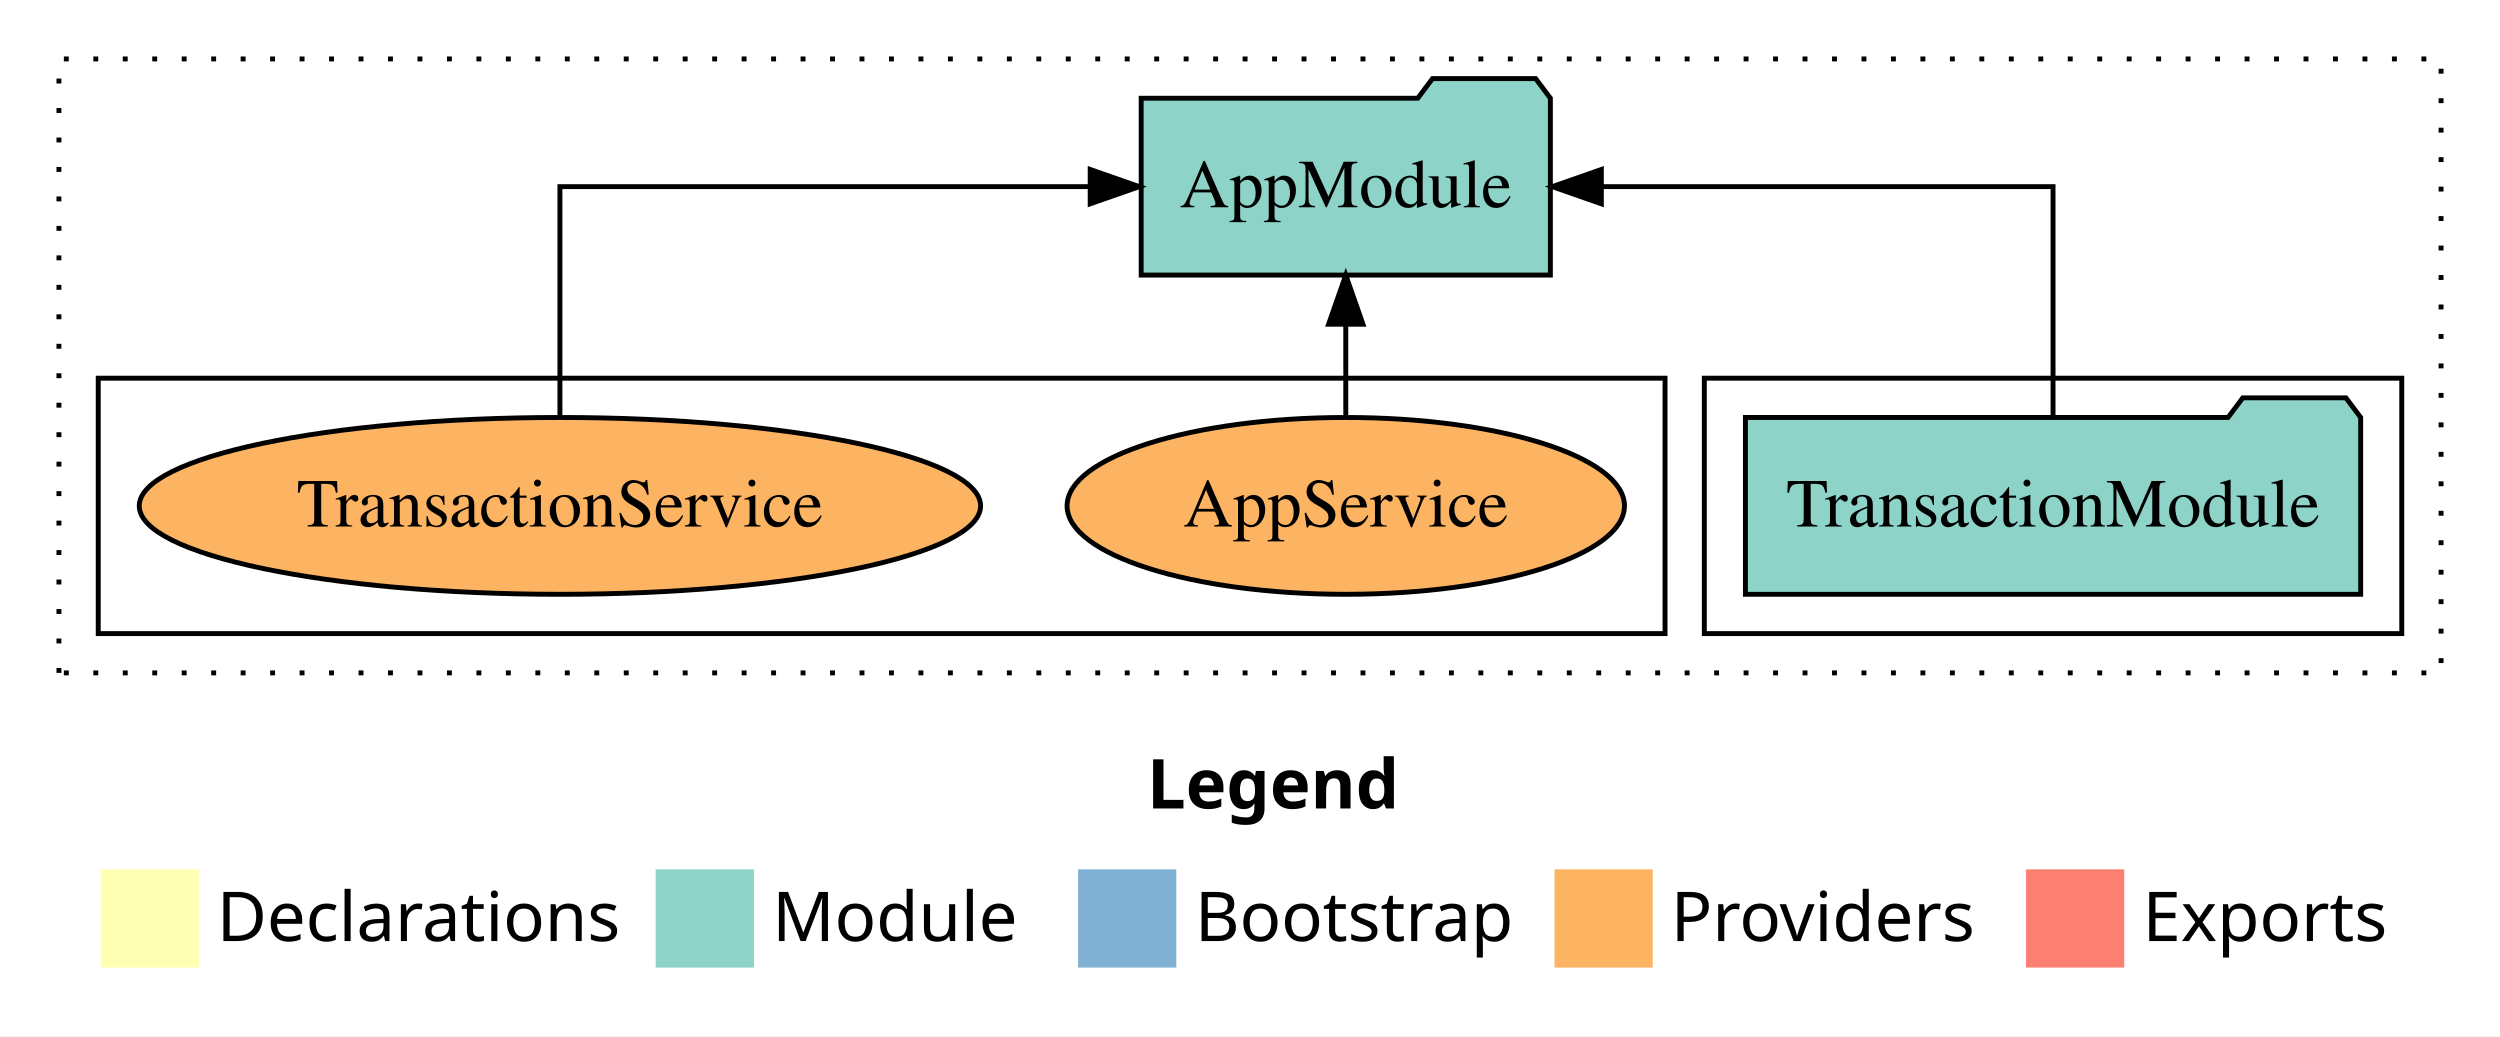
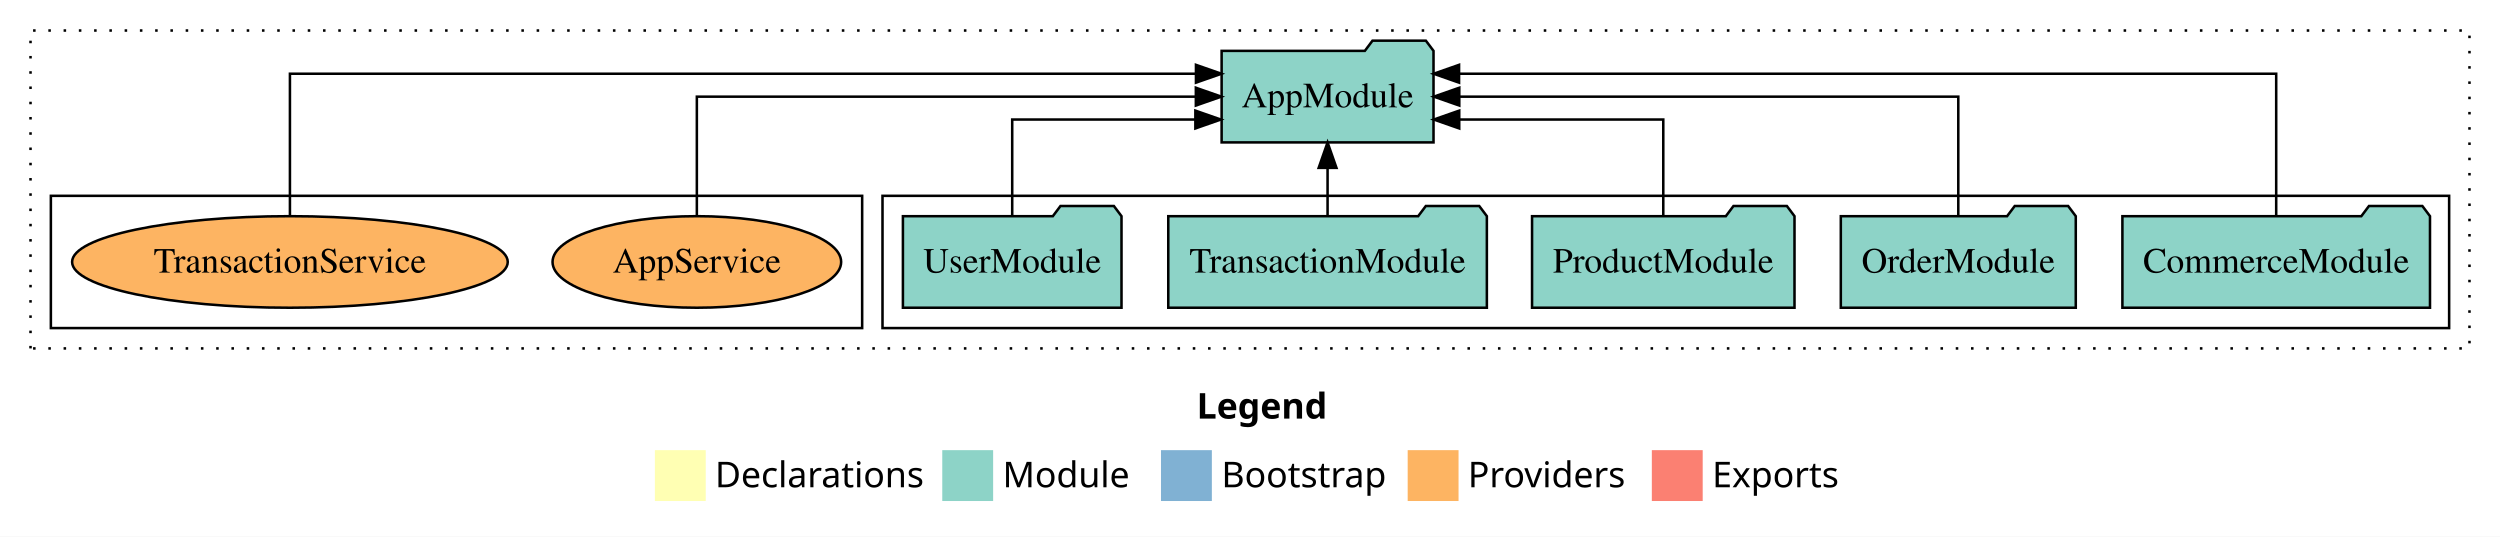
- <svg xmlns="http://www.w3.org/2000/svg" width="509pt" height="211pt" viewBox="0.00 0.00 509.00 211.00">
+ <svg xmlns="http://www.w3.org/2000/svg" width="983pt" height="211pt" viewBox="0.00 0.00 983.00 211.00">
  <g id="graph0" class="graph" transform="scale(1 1) rotate(0) translate(4 207)">
-     <polygon fill="#ffffff" stroke="transparent" points="-4,4 -4,-207 505,-207 505,4 -4,4" />
-     <text text-anchor="start" x="229.509" y="-42.4" font-family="sans-serif" font-weight="bold" font-size="14.00" fill="#000000">Legend</text>
-     <polygon fill="#ffffb3" stroke="transparent" points="16.5,-10 16.5,-30 36.5,-30 36.5,-10 16.5,-10" />
-     <text text-anchor="start" x="40.129" y="-15.4" font-family="sans-serif" font-size="14.00" fill="#000000">  Declarations</text>
-     <polygon fill="#8dd3c7" stroke="transparent" points="129.5,-10 129.5,-30 149.5,-30 149.5,-10 129.5,-10" />
-     <text text-anchor="start" x="153.225" y="-15.4" font-family="sans-serif" font-size="14.00" fill="#000000">  Module</text>
-     <polygon fill="#80b1d3" stroke="transparent" points="215.5,-10 215.5,-30 235.5,-30 235.5,-10 215.5,-10" />
-     <text text-anchor="start" x="239.281" y="-15.4" font-family="sans-serif" font-size="14.00" fill="#000000">  Bootstrap</text>
-     <polygon fill="#fdb462" stroke="transparent" points="312.5,-10 312.5,-30 332.5,-30 332.5,-10 312.5,-10" />
-     <text text-anchor="start" x="336.173" y="-15.4" font-family="sans-serif" font-size="14.00" fill="#000000">  Providers</text>
-     <polygon fill="#fb8072" stroke="transparent" points="408.5,-10 408.5,-30 428.5,-30 428.5,-10 408.5,-10" />
-     <text text-anchor="start" x="432.226" y="-15.4" font-family="sans-serif" font-size="14.00" fill="#000000">  Exports</text>
+     <polygon fill="#ffffff" stroke="transparent" points="-4,4 -4,-207 979,-207 979,4 -4,4" />
+     <text text-anchor="start" x="466.509" y="-42.4" font-family="sans-serif" font-weight="bold" font-size="14.00" fill="#000000">Legend</text>
+     <polygon fill="#ffffb3" stroke="transparent" points="253.5,-10 253.5,-30 273.5,-30 273.5,-10 253.5,-10" />
+     <text text-anchor="start" x="277.129" y="-15.4" font-family="sans-serif" font-size="14.00" fill="#000000">  Declarations</text>
+     <polygon fill="#8dd3c7" stroke="transparent" points="366.5,-10 366.5,-30 386.5,-30 386.5,-10 366.5,-10" />
+     <text text-anchor="start" x="390.225" y="-15.4" font-family="sans-serif" font-size="14.00" fill="#000000">  Module</text>
+     <polygon fill="#80b1d3" stroke="transparent" points="452.5,-10 452.5,-30 472.5,-30 472.5,-10 452.5,-10" />
+     <text text-anchor="start" x="476.281" y="-15.4" font-family="sans-serif" font-size="14.00" fill="#000000">  Bootstrap</text>
+     <polygon fill="#fdb462" stroke="transparent" points="549.5,-10 549.5,-30 569.5,-30 569.5,-10 549.5,-10" />
+     <text text-anchor="start" x="573.173" y="-15.4" font-family="sans-serif" font-size="14.00" fill="#000000">  Providers</text>
+     <polygon fill="#fb8072" stroke="transparent" points="645.5,-10 645.5,-30 665.5,-30 665.5,-10 645.5,-10" />
+     <text text-anchor="start" x="669.226" y="-15.4" font-family="sans-serif" font-size="14.00" fill="#000000">  Exports</text>
    <g id="clust1" class="cluster">
-       <polygon fill="none" stroke="#000000" stroke-dasharray="1,5" points="8,-70 8,-195 493,-195 493,-70 8,-70" />
+       <polygon fill="none" stroke="#000000" stroke-dasharray="1,5" points="8,-70 8,-195 967,-195 967,-70 8,-70" />
    </g>
    <g id="clust3" class="cluster">
-       <polygon fill="none" stroke="#000000" points="343,-78 343,-130 485,-130 485,-78 343,-78" />
+       <polygon fill="none" stroke="#000000" points="343,-78 343,-130 959,-130 959,-78 343,-78" />
    </g>
    <g id="clust6" class="cluster">
      <polygon fill="none" stroke="#000000" points="16,-78 16,-130 335,-130 335,-78 16,-78" />
    </g>
    <g id="node1" class="node">
-       <polygon fill="#8dd3c7" stroke="#000000" points="476.633,-122 473.633,-126 452.633,-126 449.633,-122 351.367,-122 351.367,-86 476.633,-86 476.633,-122" />
-       <text text-anchor="middle" x="414" y="-99.8" font-family="Times,serif" font-size="14.00" fill="#000000">TransactionModule</text>
+       <polygon fill="#8dd3c7" stroke="#000000" points="951.472,-122 948.472,-126 927.472,-126 924.472,-122 830.528,-122 830.528,-86 951.472,-86 951.472,-122" />
+       <text text-anchor="middle" x="891" y="-99.8" font-family="Times,serif" font-size="14.00" fill="#000000">CommerceModule</text>
+     </g>
+     <g id="node6" class="node">
+       <polygon fill="#8dd3c7" stroke="#000000" points="559.657,-187 556.657,-191 535.657,-191 532.657,-187 476.343,-187 476.343,-151 559.657,-151 559.657,-187" />
+       <text text-anchor="middle" x="518" y="-164.8" font-family="Times,serif" font-size="14.00" fill="#000000">AppModule</text>
+     </g>
+     <g id="edge1" class="edge">
+       <path fill="none" stroke="#000000" d="M891,-122.292C891,-144.206 891,-178 891,-178 891,-178 569.702,-178 569.702,-178" />
+       <polygon fill="#000000" stroke="#000000" points="569.702,-174.5 559.702,-178 569.702,-181.5 569.702,-174.5" />
    </g>
    <g id="node2" class="node">
-       <polygon fill="#8dd3c7" stroke="#000000" points="311.657,-187 308.657,-191 287.657,-191 284.657,-187 228.343,-187 228.343,-151 311.657,-151 311.657,-187" />
-       <text text-anchor="middle" x="270" y="-164.8" font-family="Times,serif" font-size="14.00" fill="#000000">AppModule</text>
+       <polygon fill="#8dd3c7" stroke="#000000" points="812.192,-122 809.192,-126 788.192,-126 785.192,-122 719.808,-122 719.808,-86 812.192,-86 812.192,-122" />
+       <text text-anchor="middle" x="766" y="-99.8" font-family="Times,serif" font-size="14.00" fill="#000000">OrderModule</text>
    </g>
-     <g id="edge1" class="edge">
-       <path fill="none" stroke="#000000" d="M414,-122.106C414,-141.339 414,-169 414,-169 414,-169 322.038,-169 322.038,-169" />
-       <polygon fill="#000000" stroke="#000000" points="322.038,-165.5 312.038,-169 322.038,-172.5 322.038,-165.5" />
+     <g id="edge2" class="edge">
+       <path fill="none" stroke="#000000" d="M766,-122.106C766,-141.339 766,-169 766,-169 766,-169 569.789,-169 569.789,-169" />
+       <polygon fill="#000000" stroke="#000000" points="569.789,-165.5 559.789,-169 569.789,-172.5 569.789,-165.5" />
    </g>
    <g id="node3" class="node">
+       <polygon fill="#8dd3c7" stroke="#000000" points="701.598,-122 698.598,-126 677.598,-126 674.598,-122 598.402,-122 598.402,-86 701.598,-86 701.598,-122" />
+       <text text-anchor="middle" x="650" y="-99.8" font-family="Times,serif" font-size="14.00" fill="#000000">ProductModule</text>
+     </g>
+     <g id="edge3" class="edge">
+       <path fill="none" stroke="#000000" d="M650,-122.027C650,-138.398 650,-160 650,-160 650,-160 569.766,-160 569.766,-160" />
+       <polygon fill="#000000" stroke="#000000" points="569.766,-156.5 559.766,-160 569.766,-163.5 569.766,-156.5" />
+     </g>
+     <g id="node4" class="node">
+       <polygon fill="#8dd3c7" stroke="#000000" points="580.633,-122 577.633,-126 556.633,-126 553.633,-122 455.367,-122 455.367,-86 580.633,-86 580.633,-122" />
+       <text text-anchor="middle" x="518" y="-99.8" font-family="Times,serif" font-size="14.00" fill="#000000">TransactionModule</text>
+     </g>
+     <g id="edge4" class="edge">
+       <path fill="none" stroke="#000000" d="M518,-122.106C518,-122.106 518,-140.991 518,-140.991" />
+       <polygon fill="#000000" stroke="#000000" points="514.5,-140.991 518,-150.991 521.5,-140.991 514.5,-140.991" />
+     </g>
+     <g id="node5" class="node">
+       <polygon fill="#8dd3c7" stroke="#000000" points="436.976,-122 433.976,-126 412.976,-126 409.976,-122 351.024,-122 351.024,-86 436.976,-86 436.976,-122" />
+       <text text-anchor="middle" x="394" y="-99.8" font-family="Times,serif" font-size="14.00" fill="#000000">UserModule</text>
+     </g>
+     <g id="edge5" class="edge">
+       <path fill="none" stroke="#000000" d="M394,-122.027C394,-138.398 394,-160 394,-160 394,-160 466.019,-160 466.019,-160" />
+       <polygon fill="#000000" stroke="#000000" points="466.019,-163.5 476.019,-160 466.019,-156.5 466.019,-163.5" />
+     </g>
+     <g id="node7" class="node">
      <ellipse fill="#fdb462" stroke="#000000" cx="270" cy="-104" rx="56.741" ry="18" />
      <text text-anchor="middle" x="270" y="-99.8" font-family="Times,serif" font-size="14.00" fill="#000000">AppService</text>
    </g>
-     <g id="edge2" class="edge">
-       <path fill="none" stroke="#000000" d="M270,-122.106C270,-122.106 270,-140.991 270,-140.991" />
-       <polygon fill="#000000" stroke="#000000" points="266.5,-140.991 270,-150.991 273.5,-140.991 266.5,-140.991" />
+     <g id="edge6" class="edge">
+       <path fill="none" stroke="#000000" d="M270,-122.106C270,-141.339 270,-169 270,-169 270,-169 466.211,-169 466.211,-169" />
+       <polygon fill="#000000" stroke="#000000" points="466.211,-172.5 476.211,-169 466.211,-165.5 466.211,-172.5" />
    </g>
-     <g id="node4" class="node">
+     <g id="node8" class="node">
      <ellipse fill="#fdb462" stroke="#000000" cx="110" cy="-104" rx="85.649" ry="18" />
      <text text-anchor="middle" x="110" y="-99.8" font-family="Times,serif" font-size="14.00" fill="#000000">TransactionService</text>
    </g>
-     <g id="edge3" class="edge">
-       <path fill="none" stroke="#000000" d="M110,-122.106C110,-141.339 110,-169 110,-169 110,-169 217.962,-169 217.962,-169" />
-       <polygon fill="#000000" stroke="#000000" points="217.962,-172.5 227.962,-169 217.962,-165.5 217.962,-172.5" />
+     <g id="edge7" class="edge">
+       <path fill="none" stroke="#000000" d="M110,-122.292C110,-144.206 110,-178 110,-178 110,-178 466.254,-178 466.254,-178" />
+       <polygon fill="#000000" stroke="#000000" points="466.254,-181.5 476.254,-178 466.254,-174.5 466.254,-181.5" />
    </g>
  </g>
</svg>
